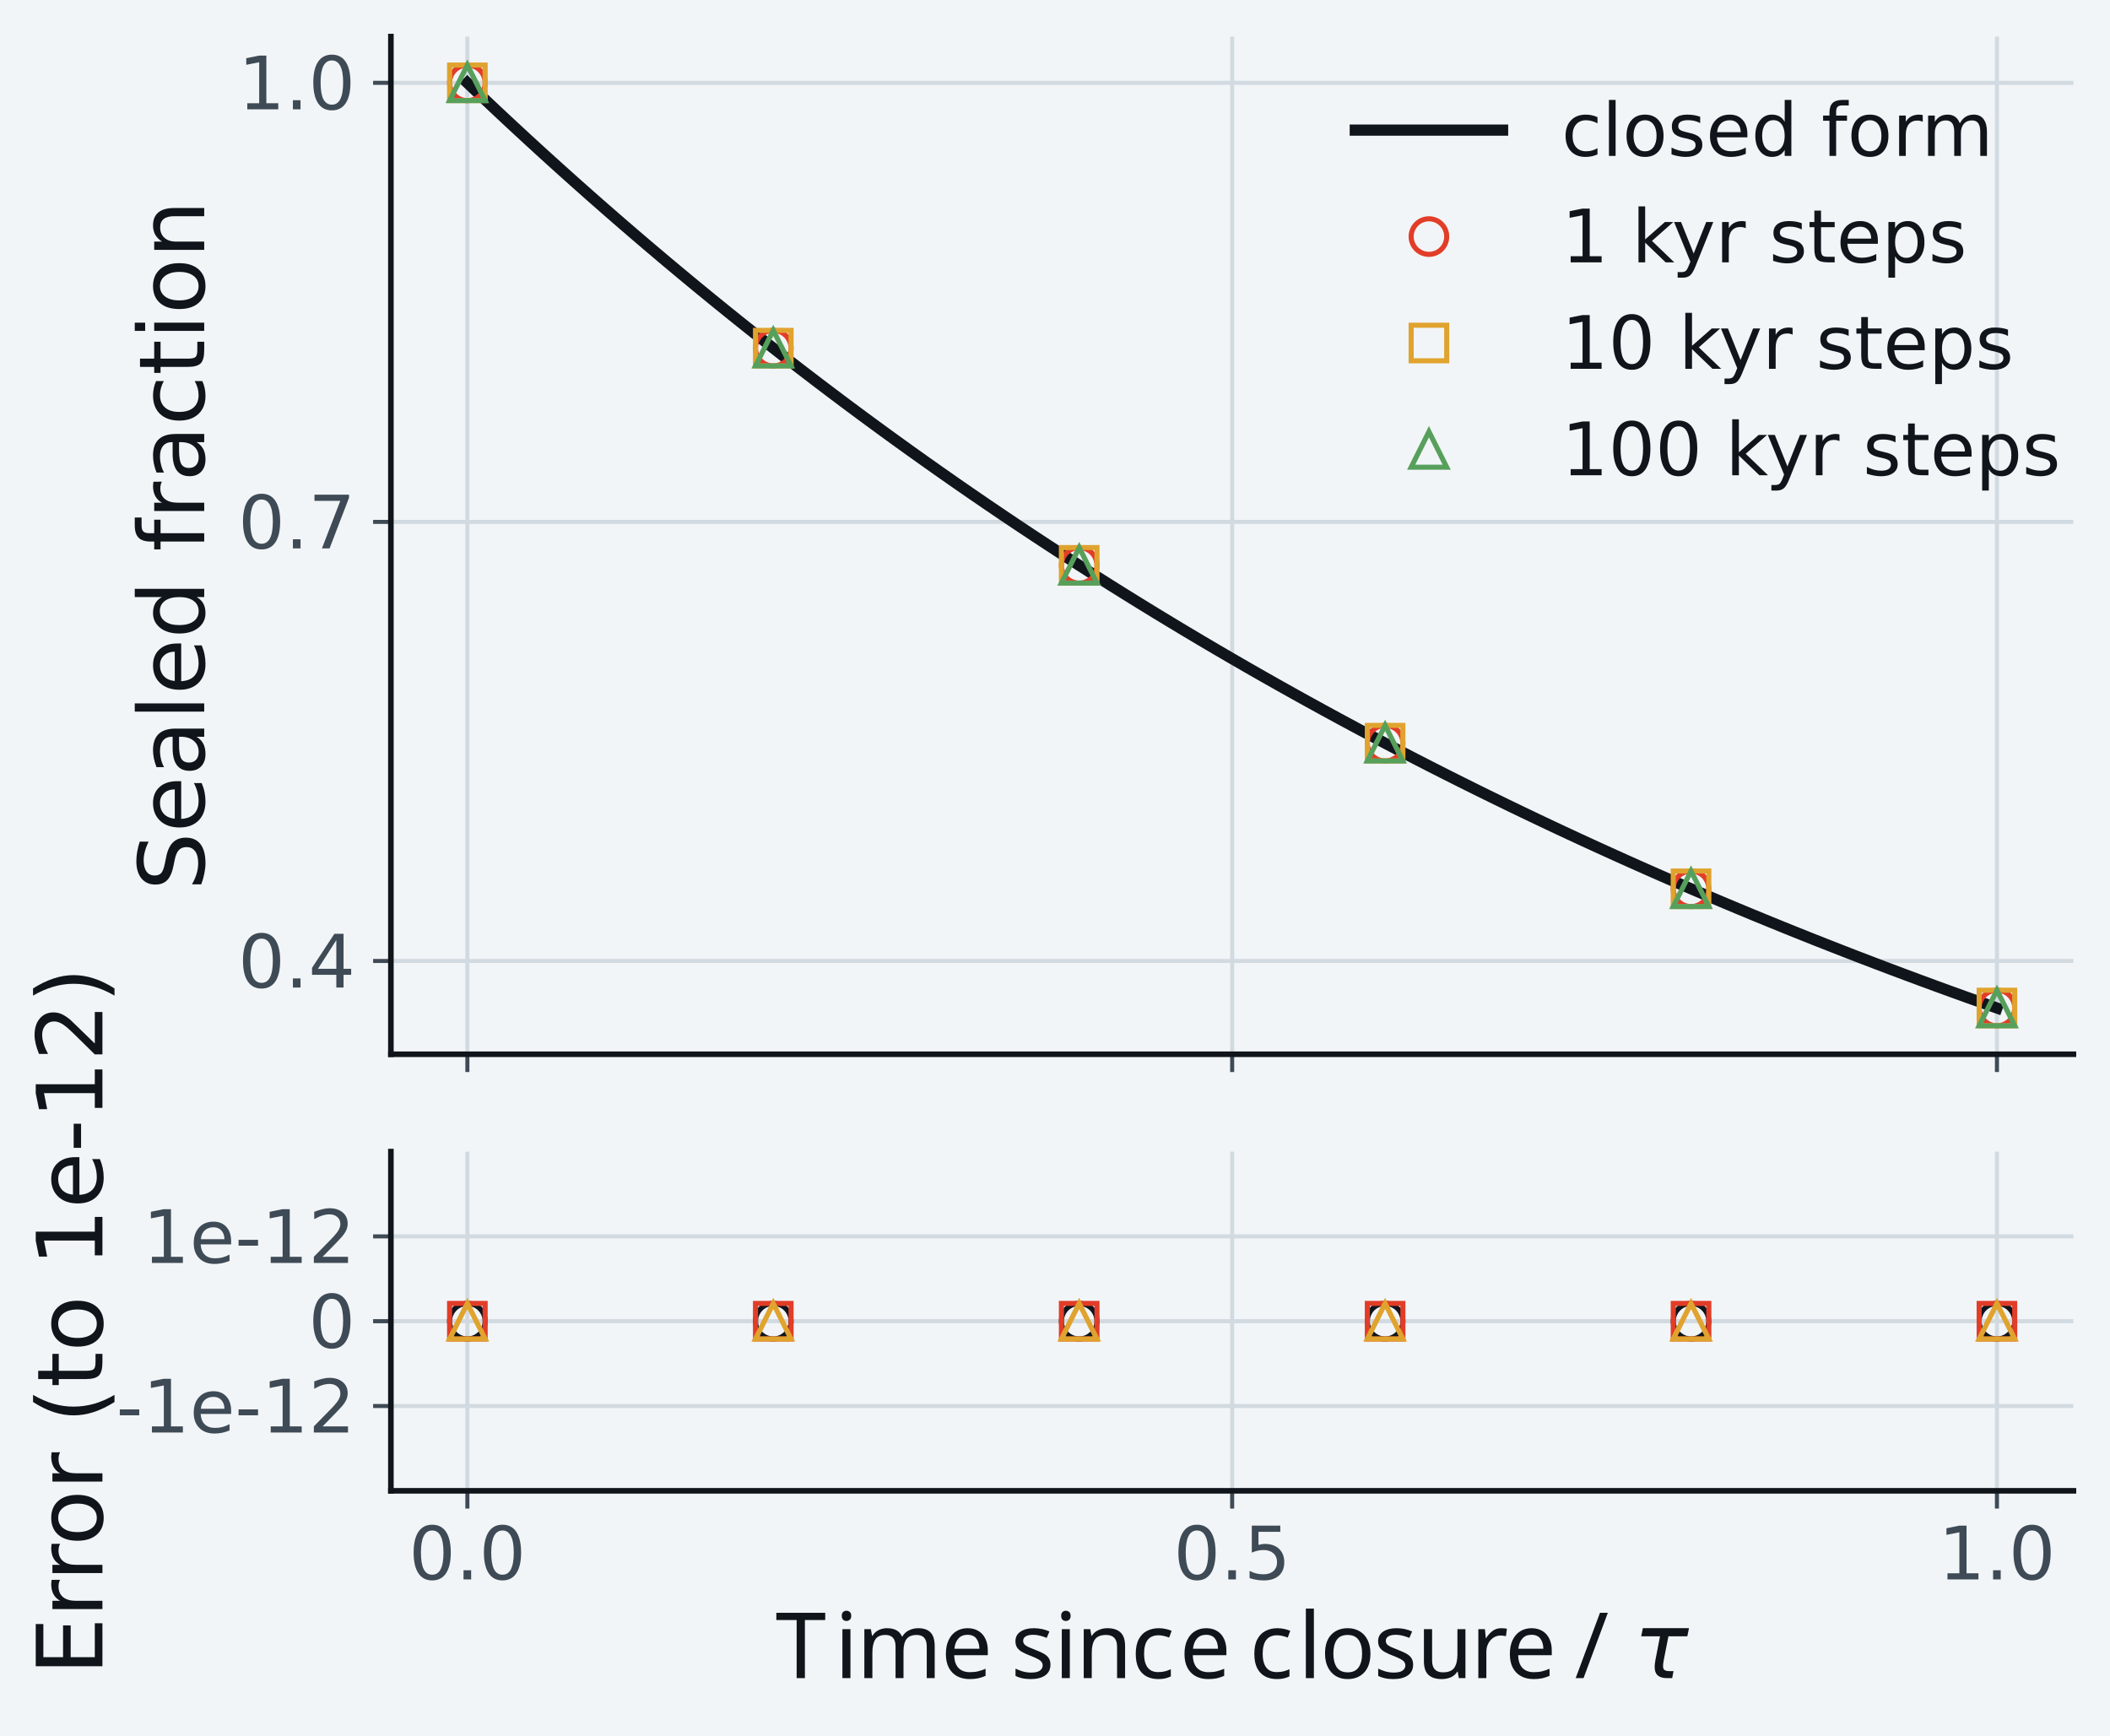
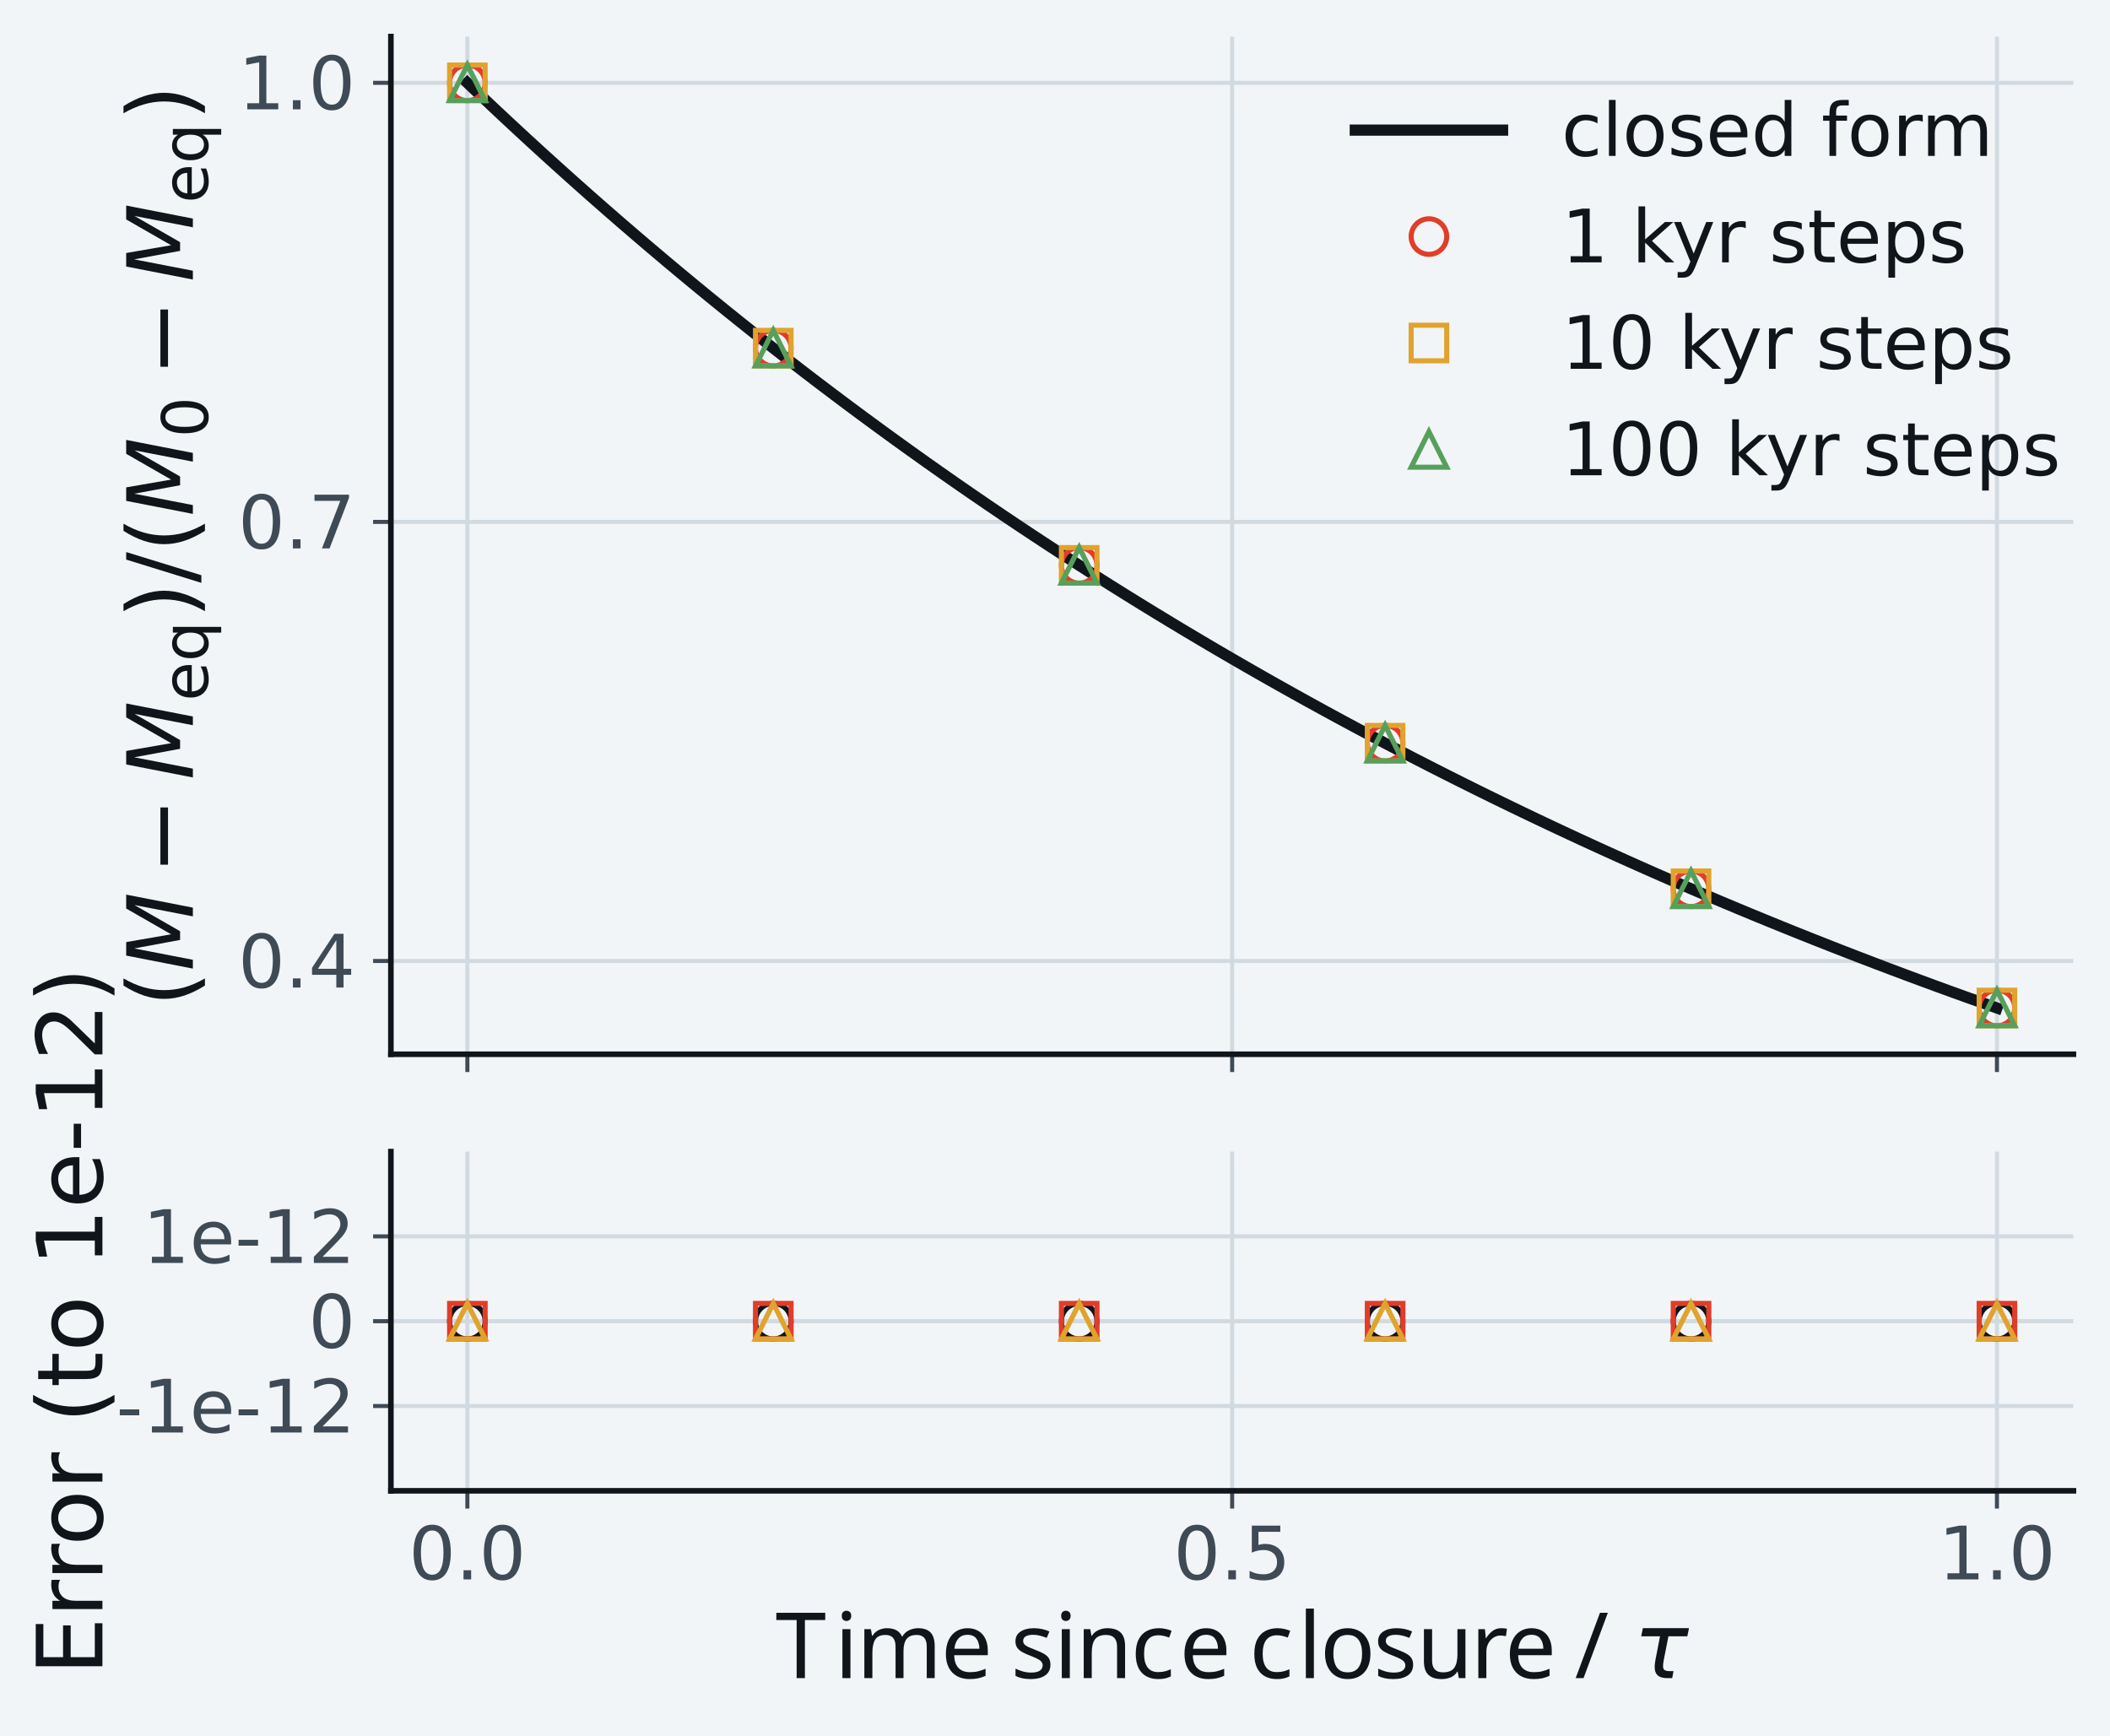
<svg xmlns="http://www.w3.org/2000/svg" xmlns:xlink="http://www.w3.org/1999/xlink" width="415.321pt" height="341.724pt" viewBox="0 0 415.321 341.724" version="1.1">
  <defs>
    <style type="text/css">*{stroke-linejoin: round; stroke-linecap: butt}</style>
  </defs>
  <g id="figure_1">
    <g id="patch_1">
      <path d="M 0 341.724  L 415.321 341.724  L 415.321 0  L 0 0  z " style="fill: #f2f5f7" />
    </g>
    <g id="axes_1">
      <g id="patch_2">
        <path d="M 76.941 207.526  L 408.121 207.526  L 408.121 7.2  L 76.941 7.2  z " style="fill: #f2f5f7" />
      </g>
      <g id="matplotlib.axis_1">
        <g id="xtick_1">
          <g id="line2d_1">
-             <path d="M 91.994 207.526  L 91.994 7.2  " clip-path="url(#p3cba25d409)" style="fill: none; stroke: #d2dae1; stroke-width: 0.8; stroke-linecap: square" />
+             <path d="M 91.994 207.526  L 91.994 7.2  " clip-path="url(#p47d3cad572)" style="fill: none; stroke: #d2dae1; stroke-width: 0.8; stroke-linecap: square" />
          </g>
          <g id="line2d_2">
            <defs>
              <path id="m2a301ba8c9" d="M 0 0  L 0 3.5  " style="stroke: #3e4a55; stroke-width: 0.8" />
            </defs>
            <g>
              <use xlink:href="#m2a301ba8c9" x="91.994" y="207.526" style="fill: #3e4a55; stroke: #3e4a55; stroke-width: 0.8" />
            </g>
          </g>
        </g>
        <g id="xtick_2">
          <g id="line2d_3">
-             <path d="M 242.531 207.526  L 242.531 7.2  " clip-path="url(#p3cba25d409)" style="fill: none; stroke: #d2dae1; stroke-width: 0.8; stroke-linecap: square" />
+             <path d="M 242.531 207.526  L 242.531 7.2  " clip-path="url(#p47d3cad572)" style="fill: none; stroke: #d2dae1; stroke-width: 0.8; stroke-linecap: square" />
          </g>
          <g id="line2d_4">
            <g>
              <use xlink:href="#m2a301ba8c9" x="242.531" y="207.526" style="fill: #3e4a55; stroke: #3e4a55; stroke-width: 0.8" />
            </g>
          </g>
        </g>
        <g id="xtick_3">
          <g id="line2d_5">
-             <path d="M 393.067 207.526  L 393.067 7.2  " clip-path="url(#p3cba25d409)" style="fill: none; stroke: #d2dae1; stroke-width: 0.8; stroke-linecap: square" />
+             <path d="M 393.067 207.526  L 393.067 7.2  " clip-path="url(#p47d3cad572)" style="fill: none; stroke: #d2dae1; stroke-width: 0.8; stroke-linecap: square" />
          </g>
          <g id="line2d_6">
            <g>
              <use xlink:href="#m2a301ba8c9" x="393.067" y="207.526" style="fill: #3e4a55; stroke: #3e4a55; stroke-width: 0.8" />
            </g>
          </g>
        </g>
      </g>
      <g id="matplotlib.axis_2">
        <g id="ytick_1">
          <g id="line2d_7">
-             <path d="M 76.941 189.167  L 408.121 189.167  " clip-path="url(#p3cba25d409)" style="fill: none; stroke: #d2dae1; stroke-width: 0.8; stroke-linecap: square" />
+             <path d="M 76.941 189.167  L 408.121 189.167  " clip-path="url(#p47d3cad572)" style="fill: none; stroke: #d2dae1; stroke-width: 0.8; stroke-linecap: square" />
          </g>
          <g id="line2d_8">
            <defs>
              <path id="me776a80f98" d="M 0 0  L -3.5 0  " style="stroke: #3e4a55; stroke-width: 0.8" />
            </defs>
            <g>
              <use xlink:href="#me776a80f98" x="76.941" y="189.167" style="fill: #3e4a55; stroke: #3e4a55; stroke-width: 0.8" />
            </g>
          </g>
          <g id="text_1">
            <text style="font-size: 14.5px; font-family: 'Instrument Sans', 'DejaVu Sans', sans-serif; text-anchor: end; fill: #3e4a55" x="69.941" y="194.387" transform="rotate(-0 69.94078 194.3866)">0.4</text>
          </g>
        </g>
        <g id="ytick_2">
          <g id="line2d_9">
-             <path d="M 76.941 102.736  L 408.121 102.736  " clip-path="url(#p3cba25d409)" style="fill: none; stroke: #d2dae1; stroke-width: 0.8; stroke-linecap: square" />
+             <path d="M 76.941 102.736  L 408.121 102.736  " clip-path="url(#p47d3cad572)" style="fill: none; stroke: #d2dae1; stroke-width: 0.8; stroke-linecap: square" />
          </g>
          <g id="line2d_10">
            <g>
              <use xlink:href="#me776a80f98" x="76.941" y="102.736" style="fill: #3e4a55; stroke: #3e4a55; stroke-width: 0.8" />
            </g>
          </g>
          <g id="text_2">
            <text style="font-size: 14.5px; font-family: 'Instrument Sans', 'DejaVu Sans', sans-serif; text-anchor: end; fill: #3e4a55" x="69.941" y="107.956" transform="rotate(-0 69.94078 107.9562)">0.7</text>
          </g>
        </g>
        <g id="ytick_3">
          <g id="line2d_11">
-             <path d="M 76.941 16.306  L 408.121 16.306  " clip-path="url(#p3cba25d409)" style="fill: none; stroke: #d2dae1; stroke-width: 0.8; stroke-linecap: square" />
+             <path d="M 76.941 16.306  L 408.121 16.306  " clip-path="url(#p47d3cad572)" style="fill: none; stroke: #d2dae1; stroke-width: 0.8; stroke-linecap: square" />
          </g>
          <g id="line2d_12">
            <g>
              <use xlink:href="#me776a80f98" x="76.941" y="16.306" style="fill: #3e4a55; stroke: #3e4a55; stroke-width: 0.8" />
            </g>
          </g>
          <g id="text_3">
            <text style="font-size: 14.5px; font-family: 'Instrument Sans', 'DejaVu Sans', sans-serif; text-anchor: end; fill: #3e4a55" x="69.941" y="21.526" transform="rotate(-0 69.94078 21.52574)">1.0</text>
          </g>
        </g>
        <g id="text_4">
-           <text style="font-size: 18px; font-family: 'Instrument Sans', 'DejaVu Sans', sans-serif; text-anchor: middle; fill: #10151b" x="40.197" y="107.363" transform="rotate(-90 40.19719 107.3632)">Sealed fraction</text>
+           <g style="fill: #10151b" transform="translate(38.30719 198.1732) rotate(-90)">
+             <text>
+               <tspan x="0" y="-0.344" style="font-size: 18px; font-family: 'DejaVu Sans'; fill: #10151b">(</tspan>
+               <tspan x="26.06" y="-0.344" style="font-size: 18px; font-family: 'DejaVu Sans'; fill: #10151b">−</tspan>
+               <tspan x="76.421" y="-0.344" style="font-size: 18px; font-family: 'DejaVu Sans'; fill: #10151b">)</tspan>
+               <tspan x="83.443" y="-0.344" style="font-size: 18px; font-family: 'DejaVu Sans'; fill: #10151b">/</tspan>
+               <tspan x="89.508" y="-0.344" style="font-size: 18px; font-family: 'DejaVu Sans'; fill: #10151b">(</tspan>
+               <tspan x="124.076" y="-0.344" style="font-size: 18px; font-family: 'DejaVu Sans'; fill: #10151b">−</tspan>
+               <tspan x="174.437" y="-0.344" style="font-size: 18px; font-family: 'DejaVu Sans'; fill: #10151b">)</tspan>
+               <tspan x="7.022" y="-0.344" style="font-style: oblique; font-size: 18px; font-family: 'DejaVu Sans'; fill: #10151b">M</tspan>
+               <tspan x="44.648" y="-0.344" style="font-style: oblique; font-size: 18px; font-family: 'DejaVu Sans'; fill: #10151b">M</tspan>
+               <tspan x="96.53" y="-0.344" style="font-style: oblique; font-size: 18px; font-family: 'DejaVu Sans'; fill: #10151b">M</tspan>
+               <tspan x="142.665" y="-0.344" style="font-style: oblique; font-size: 18px; font-family: 'DejaVu Sans'; fill: #10151b">M</tspan>
+               <tspan x="60.179" y="2.609" style="font-size: 12.6px; font-family: 'DejaVu Sans'; fill: #10151b">e</tspan>
+               <tspan x="67.931" y="2.609" style="font-size: 12.6px; font-family: 'DejaVu Sans'; fill: #10151b">q</tspan>
+               <tspan x="112.061" y="2.609" style="font-size: 12.6px; font-family: 'DejaVu Sans'; fill: #10151b">0</tspan>
+               <tspan x="158.195" y="2.609" style="font-size: 12.6px; font-family: 'DejaVu Sans'; fill: #10151b">e</tspan>
+               <tspan x="165.947" y="2.609" style="font-size: 12.6px; font-family: 'DejaVu Sans'; fill: #10151b">q</tspan>
+             </text>
+           </g>
        </g>
      </g>
      <g id="line2d_13">
-         <path d="M 91.994 16.306  L 95.005 19.172  L 98.016 22.011  L 101.027 24.82  L 104.037 27.602  L 107.048 30.357  L 110.059 33.083  L 113.07 35.783  L 116.08 38.456  L 119.091 41.102  L 122.102 43.722  L 125.112 46.316  L 128.123 48.884  L 131.134 51.427  L 134.145 53.944  L 137.155 56.436  L 140.166 58.903  L 143.177 61.346  L 146.188 63.765  L 149.198 66.159  L 152.209 68.53  L 155.22 70.877  L 158.23 73.2  L 161.241 75.501  L 164.252 77.779  L 167.263 80.034  L 170.273 82.266  L 173.284 84.476  L 176.295 86.665  L 179.306 88.831  L 182.316 90.976  L 185.327 93.1  L 188.338 95.203  L 191.348 97.284  L 194.359 99.345  L 197.37 101.386  L 200.381 103.406  L 203.391 105.406  L 206.402 107.386  L 209.413 109.346  L 212.424 111.287  L 215.434 113.209  L 218.445 115.111  L 221.456 116.995  L 224.466 118.859  L 227.477 120.706  L 230.488 122.533  L 233.499 124.343  L 236.509 126.135  L 239.52 127.909  L 242.531 129.665  L 245.542 131.404  L 248.552 133.125  L 251.563 134.829  L 254.574 136.517  L 257.584 138.187  L 260.595 139.841  L 263.606 141.479  L 266.617 143.1  L 269.627 144.705  L 272.638 146.294  L 275.649 147.867  L 278.66 149.425  L 281.67 150.967  L 284.681 152.494  L 287.692 154.005  L 290.702 155.502  L 293.713 156.983  L 296.724 158.45  L 299.735 159.902  L 302.745 161.34  L 305.756 162.764  L 308.767 164.173  L 311.778 165.569  L 314.788 166.95  L 317.799 168.318  L 320.81 169.672  L 323.82 171.012  L 326.831 172.34  L 329.842 173.654  L 332.853 174.955  L 335.863 176.243  L 338.874 177.518  L 341.885 178.781  L 344.896 180.031  L 347.906 181.268  L 350.917 182.494  L 353.928 183.707  L 356.938 184.908  L 359.949 186.097  L 362.96 187.274  L 365.971 188.439  L 368.981 189.593  L 371.992 190.736  L 375.003 191.867  L 378.014 192.987  L 381.024 194.095  L 384.035 195.193  L 387.046 196.28  L 390.056 197.355  L 393.067 198.421  " clip-path="url(#p3cba25d409)" style="fill: none; stroke: #10151b; stroke-width: 2.2; stroke-linecap: square" />
+         <path d="M 91.994 16.306  L 95.005 19.172  L 98.016 22.011  L 101.027 24.82  L 104.037 27.602  L 107.048 30.357  L 110.059 33.083  L 113.07 35.783  L 116.08 38.456  L 119.091 41.102  L 122.102 43.722  L 125.112 46.316  L 128.123 48.884  L 131.134 51.427  L 134.145 53.944  L 137.155 56.436  L 140.166 58.903  L 143.177 61.346  L 146.188 63.765  L 149.198 66.159  L 152.209 68.53  L 155.22 70.877  L 158.23 73.2  L 161.241 75.501  L 164.252 77.779  L 167.263 80.034  L 170.273 82.266  L 173.284 84.476  L 176.295 86.665  L 179.306 88.831  L 182.316 90.976  L 185.327 93.1  L 188.338 95.203  L 191.348 97.284  L 194.359 99.345  L 197.37 101.386  L 200.381 103.406  L 203.391 105.406  L 206.402 107.386  L 209.413 109.346  L 212.424 111.287  L 215.434 113.209  L 218.445 115.111  L 221.456 116.995  L 224.466 118.859  L 227.477 120.706  L 230.488 122.533  L 233.499 124.343  L 236.509 126.135  L 239.52 127.909  L 242.531 129.665  L 245.542 131.404  L 248.552 133.125  L 251.563 134.829  L 254.574 136.517  L 257.584 138.187  L 260.595 139.841  L 263.606 141.479  L 266.617 143.1  L 269.627 144.705  L 272.638 146.294  L 275.649 147.867  L 278.66 149.425  L 281.67 150.967  L 284.681 152.494  L 287.692 154.005  L 290.702 155.502  L 293.713 156.983  L 296.724 158.45  L 299.735 159.902  L 302.745 161.34  L 305.756 162.764  L 308.767 164.173  L 311.778 165.569  L 314.788 166.95  L 317.799 168.318  L 320.81 169.672  L 323.82 171.012  L 326.831 172.34  L 329.842 173.654  L 332.853 174.955  L 335.863 176.243  L 338.874 177.518  L 341.885 178.781  L 344.896 180.031  L 347.906 181.268  L 350.917 182.494  L 353.928 183.707  L 356.938 184.908  L 359.949 186.097  L 362.96 187.274  L 365.971 188.439  L 368.981 189.593  L 371.992 190.736  L 375.003 191.867  L 378.014 192.987  L 381.024 194.095  L 384.035 195.193  L 387.046 196.28  L 390.056 197.355  L 393.067 198.421  " clip-path="url(#p47d3cad572)" style="fill: none; stroke: #10151b; stroke-width: 2.2; stroke-linecap: square" />
      </g>
      <g id="line2d_14">
        <defs>
          <path id="m20087e705f" d="M 0 3.5  C 0.928 3.5 1.819 3.131 2.475 2.475  C 3.131 1.819 3.5 0.928 3.5 0  C 3.5 -0.928 3.131 -1.819 2.475 -2.475  C 1.819 -3.131 0.928 -3.5 0 -3.5  C -0.928 -3.5 -1.819 -3.131 -2.475 -2.475  C -3.131 -1.819 -3.5 -0.928 -3.5 0  C -3.5 0.928 -3.131 1.819 -2.475 2.475  C -1.819 3.131 -0.928 3.5 0 3.5  z " style="stroke: #e23d28" />
        </defs>
-         <g clip-path="url(#p3cba25d409)">
+         <g clip-path="url(#p47d3cad572)">
          <use xlink:href="#m20087e705f" x="91.994" y="16.306" style="fill-opacity: 0; stroke: #e23d28" />
          <use xlink:href="#m20087e705f" x="152.209" y="68.53" style="fill-opacity: 0; stroke: #e23d28" />
          <use xlink:href="#m20087e705f" x="212.424" y="111.287" style="fill-opacity: 0; stroke: #e23d28" />
          <use xlink:href="#m20087e705f" x="272.638" y="146.294" style="fill-opacity: 0; stroke: #e23d28" />
          <use xlink:href="#m20087e705f" x="332.853" y="174.955" style="fill-opacity: 0; stroke: #e23d28" />
          <use xlink:href="#m20087e705f" x="393.067" y="198.421" style="fill-opacity: 0; stroke: #e23d28" />
        </g>
      </g>
      <g id="line2d_15">
        <defs>
          <path id="mc2ce9ab628" d="M -3.5 3.5  L 3.5 3.5  L 3.5 -3.5  L -3.5 -3.5  z " style="stroke: #e0a32e; stroke-linejoin: miter" />
        </defs>
-         <g clip-path="url(#p3cba25d409)">
+         <g clip-path="url(#p47d3cad572)">
          <use xlink:href="#mc2ce9ab628" x="91.994" y="16.306" style="fill-opacity: 0; stroke: #e0a32e; stroke-linejoin: miter" />
          <use xlink:href="#mc2ce9ab628" x="152.209" y="68.53" style="fill-opacity: 0; stroke: #e0a32e; stroke-linejoin: miter" />
          <use xlink:href="#mc2ce9ab628" x="212.424" y="111.287" style="fill-opacity: 0; stroke: #e0a32e; stroke-linejoin: miter" />
          <use xlink:href="#mc2ce9ab628" x="272.638" y="146.294" style="fill-opacity: 0; stroke: #e0a32e; stroke-linejoin: miter" />
          <use xlink:href="#mc2ce9ab628" x="332.853" y="174.955" style="fill-opacity: 0; stroke: #e0a32e; stroke-linejoin: miter" />
          <use xlink:href="#mc2ce9ab628" x="393.067" y="198.421" style="fill-opacity: 0; stroke: #e0a32e; stroke-linejoin: miter" />
        </g>
      </g>
      <g id="line2d_16">
        <defs>
          <path id="me92b0ed183" d="M 0 -3.5  L -3.5 3.5  L 3.5 3.5  z " style="stroke: #57a05c; stroke-linejoin: miter" />
        </defs>
-         <g clip-path="url(#p3cba25d409)">
+         <g clip-path="url(#p47d3cad572)">
          <use xlink:href="#me92b0ed183" x="91.994" y="16.306" style="fill-opacity: 0; stroke: #57a05c; stroke-linejoin: miter" />
          <use xlink:href="#me92b0ed183" x="152.209" y="68.53" style="fill-opacity: 0; stroke: #57a05c; stroke-linejoin: miter" />
          <use xlink:href="#me92b0ed183" x="212.424" y="111.287" style="fill-opacity: 0; stroke: #57a05c; stroke-linejoin: miter" />
          <use xlink:href="#me92b0ed183" x="272.638" y="146.294" style="fill-opacity: 0; stroke: #57a05c; stroke-linejoin: miter" />
          <use xlink:href="#me92b0ed183" x="332.853" y="174.955" style="fill-opacity: 0; stroke: #57a05c; stroke-linejoin: miter" />
          <use xlink:href="#me92b0ed183" x="393.067" y="198.421" style="fill-opacity: 0; stroke: #57a05c; stroke-linejoin: miter" />
        </g>
      </g>
      <g id="patch_3">
        <path d="M 76.941 207.526  L 76.941 7.2  " style="fill: none; stroke: #10151b; stroke-width: 1.1; stroke-linejoin: miter; stroke-linecap: square" />
      </g>
      <g id="patch_4">
        <path d="M 76.941 207.526  L 408.121 207.526  " style="fill: none; stroke: #10151b; stroke-width: 1.1; stroke-linejoin: miter; stroke-linecap: square" />
      </g>
      <g id="legend_1">
        <g id="line2d_17">
          <path d="M 266.764 25.615  L 281.264 25.615  L 295.764 25.615  " style="fill: none; stroke: #10151b; stroke-width: 2.2; stroke-linecap: square" />
        </g>
        <g id="text_5">
          <text style="font-size: 14.5px; font-family: 'Instrument Sans', 'DejaVu Sans', sans-serif; text-anchor: start; fill: #10151b" x="307.364" y="30.69" transform="rotate(-0 307.3639 30.69)">closed form</text>
        </g>
        <g id="line2d_18">
          <g>
            <use xlink:href="#m20087e705f" x="281.264" y="46.568" style="fill-opacity: 0; stroke: #e23d28" />
          </g>
        </g>
        <g id="text_6">
          <text style="font-size: 14.5px; font-family: 'Instrument Sans', 'DejaVu Sans', sans-serif; text-anchor: start; fill: #10151b" x="307.364" y="51.642" transform="rotate(-0 307.3639 51.6425)">1 kyr steps</text>
        </g>
        <g id="line2d_19">
          <g>
            <use xlink:href="#mc2ce9ab628" x="281.264" y="67.52" style="fill-opacity: 0; stroke: #e0a32e; stroke-linejoin: miter" />
          </g>
        </g>
        <g id="text_7">
          <text style="font-size: 14.5px; font-family: 'Instrument Sans', 'DejaVu Sans', sans-serif; text-anchor: start; fill: #10151b" x="307.364" y="72.595" transform="rotate(-0 307.3639 72.595)">10 kyr steps</text>
        </g>
        <g id="line2d_20">
          <g>
            <use xlink:href="#me92b0ed183" x="281.264" y="88.472" style="fill-opacity: 0; stroke: #57a05c; stroke-linejoin: miter" />
          </g>
        </g>
        <g id="text_8">
          <text style="font-size: 14.5px; font-family: 'Instrument Sans', 'DejaVu Sans', sans-serif; text-anchor: start; fill: #10151b" x="307.364" y="93.547" transform="rotate(-0 307.3639 93.5475)">100 kyr steps</text>
        </g>
      </g>
    </g>
    <g id="axes_2">
      <g id="patch_5">
        <path d="M 76.941 293.462  L 408.121 293.462  L 408.121 226.686  L 76.941 226.686  z " style="fill: #f2f5f7" />
      </g>
      <g id="matplotlib.axis_3">
        <g id="xtick_4">
          <g id="line2d_21">
            <path d="M 91.994 293.462  L 91.994 226.686  " clip-path="url(#pc7b63c5d8e)" style="fill: none; stroke: #d2dae1; stroke-width: 0.8; stroke-linecap: square" />
          </g>
          <g id="line2d_22">
            <g>
              <use xlink:href="#m2a301ba8c9" x="91.994" y="293.462" style="fill: #3e4a55; stroke: #3e4a55; stroke-width: 0.8" />
            </g>
          </g>
          <g id="text_9">
            <text style="font-size: 14.5px; font-family: 'Instrument Sans', 'DejaVu Sans', sans-serif; text-anchor: middle; fill: #3e4a55" x="91.994" y="310.902" transform="rotate(-0 91.99442 310.9018)">0.0</text>
          </g>
        </g>
        <g id="xtick_5">
          <g id="line2d_23">
            <path d="M 242.531 293.462  L 242.531 226.686  " clip-path="url(#pc7b63c5d8e)" style="fill: none; stroke: #d2dae1; stroke-width: 0.8; stroke-linecap: square" />
          </g>
          <g id="line2d_24">
            <g>
              <use xlink:href="#m2a301ba8c9" x="242.531" y="293.462" style="fill: #3e4a55; stroke: #3e4a55; stroke-width: 0.8" />
            </g>
          </g>
          <g id="text_10">
            <text style="font-size: 14.5px; font-family: 'Instrument Sans', 'DejaVu Sans', sans-serif; text-anchor: middle; fill: #3e4a55" x="242.531" y="310.902" transform="rotate(-0 242.5308 310.9018)">0.5</text>
          </g>
        </g>
        <g id="xtick_6">
          <g id="line2d_25">
            <path d="M 393.067 293.462  L 393.067 226.686  " clip-path="url(#pc7b63c5d8e)" style="fill: none; stroke: #d2dae1; stroke-width: 0.8; stroke-linecap: square" />
          </g>
          <g id="line2d_26">
            <g>
              <use xlink:href="#m2a301ba8c9" x="393.067" y="293.462" style="fill: #3e4a55; stroke: #3e4a55; stroke-width: 0.8" />
            </g>
          </g>
          <g id="text_11">
            <text style="font-size: 14.5px; font-family: 'Instrument Sans', 'DejaVu Sans', sans-serif; text-anchor: middle; fill: #3e4a55" x="393.067" y="310.902" transform="rotate(-0 393.0671 310.9018)">1.0</text>
          </g>
        </g>
        <g id="text_12">
          <g style="fill: #10151b" transform="translate(152.6208 330.8343)">
            <text>
              <tspan x="0" y="-0.5" style="font-size: 18px; font-family: 'Instrument Sans'; fill: #10151b">T</tspan>
              <tspan x="11.664" y="-0.5" style="font-size: 18px; font-family: 'Instrument Sans'; fill: #10151b">i</tspan>
              <tspan x="15.984" y="-0.5" style="font-size: 18px; font-family: 'Instrument Sans'; fill: #10151b">m</tspan>
              <tspan x="32.58" y="-0.5" style="font-size: 18px; font-family: 'Instrument Sans'; fill: #10151b">e</tspan>
              <tspan x="42.732" y="-0.5" style="font-size: 18px; font-family: 'Instrument Sans'; fill: #10151b"> </tspan>
              <tspan x="46.332" y="-0.5" style="font-size: 18px; font-family: 'Instrument Sans'; fill: #10151b">s</tspan>
              <tspan x="54.846" y="-0.5" style="font-size: 18px; font-family: 'Instrument Sans'; fill: #10151b">i</tspan>
              <tspan x="59.166" y="-0.5" style="font-size: 18px; font-family: 'Instrument Sans'; fill: #10151b">n</tspan>
              <tspan x="69.948" y="-0.5" style="font-size: 18px; font-family: 'Instrument Sans'; fill: #10151b">c</tspan>
              <tspan x="79.542" y="-0.5" style="font-size: 18px; font-family: 'Instrument Sans'; fill: #10151b">e</tspan>
              <tspan x="89.694" y="-0.5" style="font-size: 18px; font-family: 'Instrument Sans'; fill: #10151b"> </tspan>
              <tspan x="93.294" y="-0.5" style="font-size: 18px; font-family: 'Instrument Sans'; fill: #10151b">c</tspan>
              <tspan x="102.888" y="-0.5" style="font-size: 18px; font-family: 'Instrument Sans'; fill: #10151b">l</tspan>
              <tspan x="107.208" y="-0.5" style="font-size: 18px; font-family: 'Instrument Sans'; fill: #10151b">o</tspan>
              <tspan x="117.72" y="-0.5" style="font-size: 18px; font-family: 'Instrument Sans'; fill: #10151b">s</tspan>
              <tspan x="126.234" y="-0.5" style="font-size: 18px; font-family: 'Instrument Sans'; fill: #10151b">u</tspan>
              <tspan x="136.836" y="-0.5" style="font-size: 18px; font-family: 'Instrument Sans'; fill: #10151b">r</tspan>
              <tspan x="143.586" y="-0.5" style="font-size: 18px; font-family: 'Instrument Sans'; fill: #10151b">e</tspan>
              <tspan x="153.738" y="-0.5" style="font-size: 18px; font-family: 'Instrument Sans'; fill: #10151b"> </tspan>
              <tspan x="157.338" y="-0.5" style="font-size: 18px; font-family: 'Instrument Sans'; fill: #10151b">/</tspan>
              <tspan x="165.312" y="-0.5" style="font-size: 18px; font-family: 'Instrument Sans'; fill: #10151b"> </tspan>
              <tspan x="168.912" y="-0.5" style="font-style: oblique; font-size: 18px; font-family: 'DejaVu Sans'; fill: #10151b">τ</tspan>
            </text>
          </g>
        </g>
      </g>
      <g id="matplotlib.axis_4">
        <g id="ytick_4">
          <g id="line2d_27">
            <path d="M 76.941 276.768  L 408.121 276.768  " clip-path="url(#pc7b63c5d8e)" style="fill: none; stroke: #d2dae1; stroke-width: 0.8; stroke-linecap: square" />
          </g>
          <g id="line2d_28">
            <g>
              <use xlink:href="#me776a80f98" x="76.941" y="276.768" style="fill: #3e4a55; stroke: #3e4a55; stroke-width: 0.8" />
            </g>
          </g>
          <g id="text_13">
            <text style="font-size: 14.5px; font-family: 'Instrument Sans', 'DejaVu Sans', sans-serif; text-anchor: end; fill: #3e4a55" x="69.941" y="281.988" transform="rotate(-0 69.94078 281.988)">-1e-12</text>
          </g>
        </g>
        <g id="ytick_5">
          <g id="line2d_29">
            <path d="M 76.941 260.074  L 408.121 260.074  " clip-path="url(#pc7b63c5d8e)" style="fill: none; stroke: #d2dae1; stroke-width: 0.8; stroke-linecap: square" />
          </g>
          <g id="line2d_30">
            <g>
              <use xlink:href="#me776a80f98" x="76.941" y="260.074" style="fill: #3e4a55; stroke: #3e4a55; stroke-width: 0.8" />
            </g>
          </g>
          <g id="text_14">
            <text style="font-size: 14.5px; font-family: 'Instrument Sans', 'DejaVu Sans', sans-serif; text-anchor: end; fill: #3e4a55" x="69.941" y="265.294" transform="rotate(-0 69.94078 265.2941)">0</text>
          </g>
        </g>
        <g id="ytick_6">
          <g id="line2d_31">
            <path d="M 76.941 243.38  L 408.121 243.38  " clip-path="url(#pc7b63c5d8e)" style="fill: none; stroke: #d2dae1; stroke-width: 0.8; stroke-linecap: square" />
          </g>
          <g id="line2d_32">
            <g>
              <use xlink:href="#me776a80f98" x="76.941" y="243.38" style="fill: #3e4a55; stroke: #3e4a55; stroke-width: 0.8" />
            </g>
          </g>
          <g id="text_15">
            <text style="font-size: 14.5px; font-family: 'Instrument Sans', 'DejaVu Sans', sans-serif; text-anchor: end; fill: #3e4a55" x="69.941" y="248.6" transform="rotate(-0 69.94078 248.6002)">1e-12</text>
          </g>
        </g>
        <g id="text_16">
          <text style="font-size: 18px; font-family: 'Instrument Sans', 'DejaVu Sans', sans-serif; text-anchor: middle; fill: #10151b" x="20.16" y="260.074" transform="rotate(-90 20.16 260.0741)">Error (to 1e-12)</text>
        </g>
      </g>
      <g id="line2d_33">
        <defs>
          <path id="maa2139bdbd" d="M 0 3.5  C 0.928 3.5 1.819 3.131 2.475 2.475  C 3.131 1.819 3.5 0.928 3.5 0  C 3.5 -0.928 3.131 -1.819 2.475 -2.475  C 1.819 -3.131 0.928 -3.5 0 -3.5  C -0.928 -3.5 -1.819 -3.131 -2.475 -2.475  C -3.131 -1.819 -3.5 -0.928 -3.5 0  C -3.5 0.928 -3.131 1.819 -2.475 2.475  C -1.819 3.131 -0.928 3.5 0 3.5  z " style="stroke: #10151b" />
        </defs>
        <g clip-path="url(#pc7b63c5d8e)">
          <use xlink:href="#maa2139bdbd" x="91.994" y="260.074" style="fill-opacity: 0; stroke: #10151b" />
          <use xlink:href="#maa2139bdbd" x="152.209" y="260.074" style="fill-opacity: 0; stroke: #10151b" />
          <use xlink:href="#maa2139bdbd" x="212.424" y="260.074" style="fill-opacity: 0; stroke: #10151b" />
          <use xlink:href="#maa2139bdbd" x="272.638" y="260.074" style="fill-opacity: 0; stroke: #10151b" />
          <use xlink:href="#maa2139bdbd" x="332.853" y="260.074" style="fill-opacity: 0; stroke: #10151b" />
          <use xlink:href="#maa2139bdbd" x="393.067" y="260.074" style="fill-opacity: 0; stroke: #10151b" />
        </g>
      </g>
      <g id="line2d_34">
        <defs>
          <path id="m0fe04200ff" d="M -3.5 3.5  L 3.5 3.5  L 3.5 -3.5  L -3.5 -3.5  z " style="stroke: #e23d28; stroke-linejoin: miter" />
        </defs>
        <g clip-path="url(#pc7b63c5d8e)">
          <use xlink:href="#m0fe04200ff" x="91.994" y="260.074" style="fill-opacity: 0; stroke: #e23d28; stroke-linejoin: miter" />
          <use xlink:href="#m0fe04200ff" x="152.209" y="260.074" style="fill-opacity: 0; stroke: #e23d28; stroke-linejoin: miter" />
          <use xlink:href="#m0fe04200ff" x="212.424" y="260.074" style="fill-opacity: 0; stroke: #e23d28; stroke-linejoin: miter" />
          <use xlink:href="#m0fe04200ff" x="272.638" y="260.074" style="fill-opacity: 0; stroke: #e23d28; stroke-linejoin: miter" />
          <use xlink:href="#m0fe04200ff" x="332.853" y="260.074" style="fill-opacity: 0; stroke: #e23d28; stroke-linejoin: miter" />
          <use xlink:href="#m0fe04200ff" x="393.067" y="260.074" style="fill-opacity: 0; stroke: #e23d28; stroke-linejoin: miter" />
        </g>
      </g>
      <g id="line2d_35">
        <defs>
          <path id="m84fb66f7e8" d="M 0 -3.5  L -3.5 3.5  L 3.5 3.5  z " style="stroke: #e0a32e; stroke-linejoin: miter" />
        </defs>
        <g clip-path="url(#pc7b63c5d8e)">
          <use xlink:href="#m84fb66f7e8" x="91.994" y="260.074" style="fill-opacity: 0; stroke: #e0a32e; stroke-linejoin: miter" />
          <use xlink:href="#m84fb66f7e8" x="152.209" y="260.074" style="fill-opacity: 0; stroke: #e0a32e; stroke-linejoin: miter" />
          <use xlink:href="#m84fb66f7e8" x="212.424" y="260.074" style="fill-opacity: 0; stroke: #e0a32e; stroke-linejoin: miter" />
          <use xlink:href="#m84fb66f7e8" x="272.638" y="260.074" style="fill-opacity: 0; stroke: #e0a32e; stroke-linejoin: miter" />
          <use xlink:href="#m84fb66f7e8" x="332.853" y="260.074" style="fill-opacity: 0; stroke: #e0a32e; stroke-linejoin: miter" />
          <use xlink:href="#m84fb66f7e8" x="393.067" y="260.074" style="fill-opacity: 0; stroke: #e0a32e; stroke-linejoin: miter" />
        </g>
      </g>
      <g id="patch_6">
        <path d="M 76.941 293.462  L 76.941 226.686  " style="fill: none; stroke: #10151b; stroke-width: 1.1; stroke-linejoin: miter; stroke-linecap: square" />
      </g>
      <g id="patch_7">
        <path d="M 76.941 293.462  L 408.121 293.462  " style="fill: none; stroke: #10151b; stroke-width: 1.1; stroke-linejoin: miter; stroke-linecap: square" />
      </g>
    </g>
  </g>
  <defs>
-     <clipPath id="p3cba25d409">
+     <clipPath id="p47d3cad572">
      <rect x="76.941" y="7.2" width="331.18" height="200.326" />
    </clipPath>
    <clipPath id="pc7b63c5d8e">
      <rect x="76.941" y="226.686" width="331.18" height="66.775" />
    </clipPath>
  </defs>
</svg>
